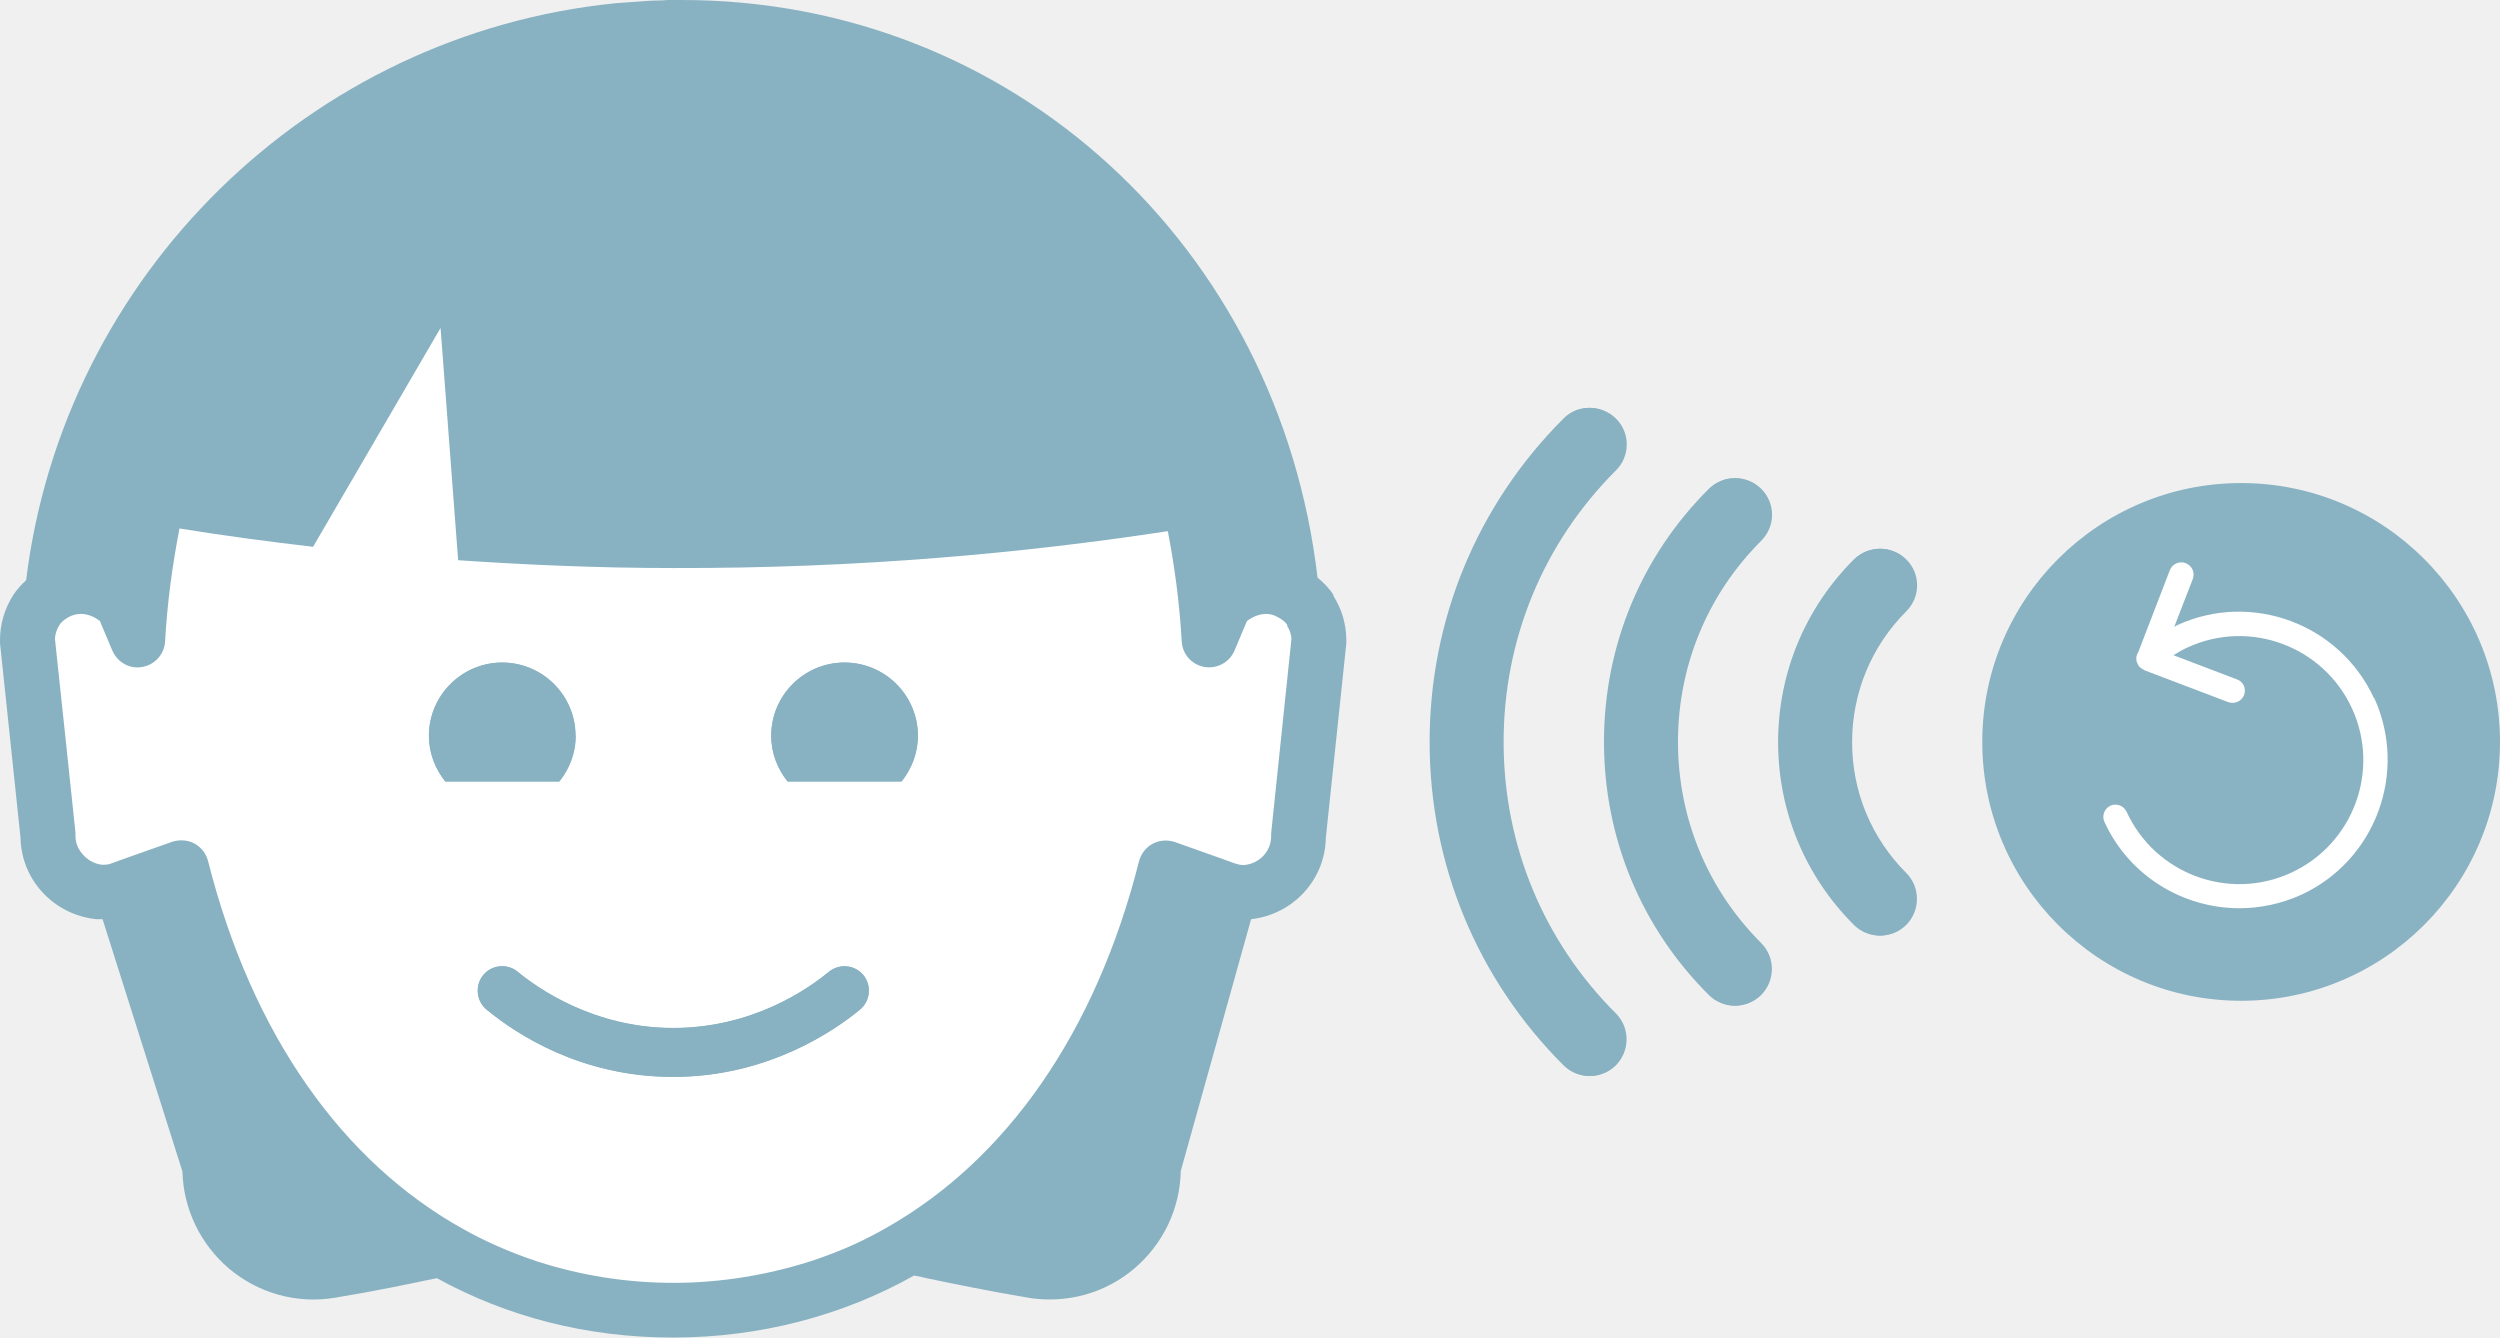
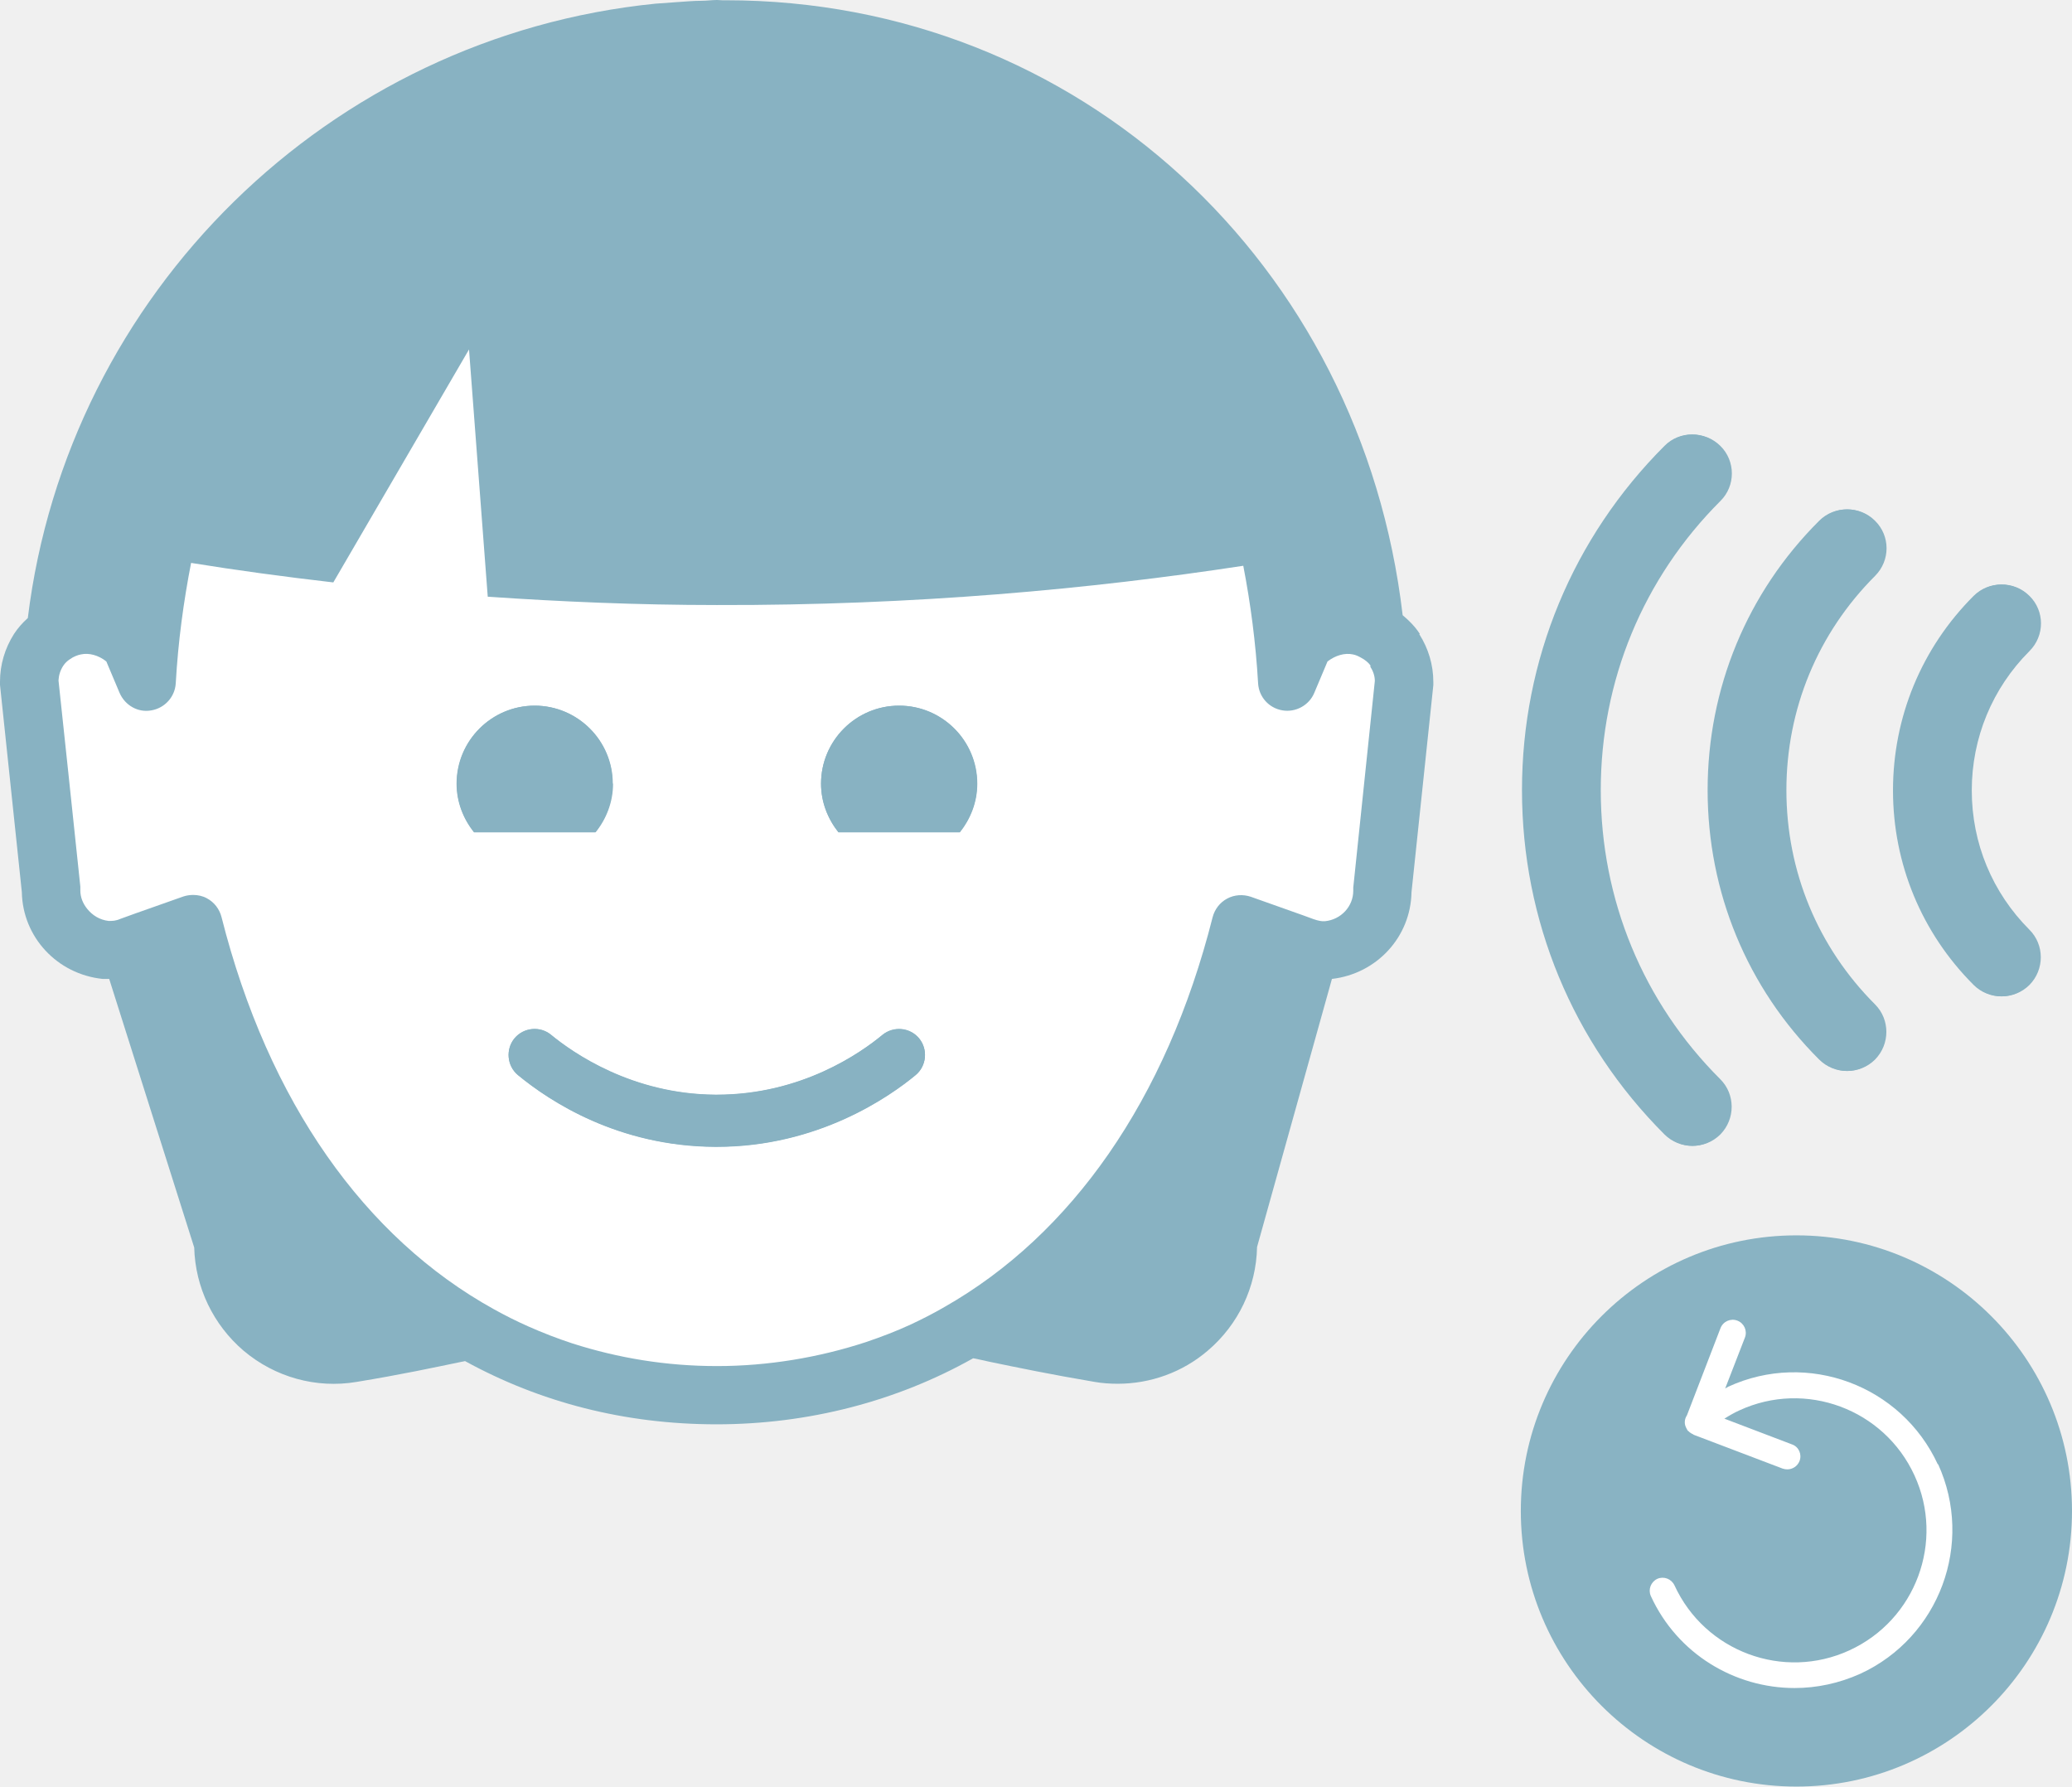
- <svg xmlns="http://www.w3.org/2000/svg" id="Ebene_1" width="102.37" height="54.76" viewBox="0 0 102.37 54.76">
-   <defs>
-     <style>.cls-1{fill:#89b3c3;}.cls-1,.cls-2,.cls-3{stroke-width:0px;}.cls-2{fill:#88b2c2;}.cls-3{fill:#fff;}</style>
+ <svg xmlns="http://www.w3.org/2000/svg" id="Ebene_1" width="79.695" height="68.712" viewBox="0 0 79.695 68.712" version="1.1">
+   <defs id="defs1">
+     <style id="style1">.cls-1{fill:#89b3c3;}.cls-1,.cls-2,.cls-3{stroke-width:0px;}.cls-2{fill:#88b2c2;}.cls-3{fill:#fff;}</style>
  </defs>
-   <path id="Pfad_3443" class="cls-1" d="M102.37,30.38c0,5.85-4.75,10.6-10.6,10.6-5.85,0-10.6-4.75-10.6-10.6s4.75-10.6,10.6-10.6c5.85,0,10.6,4.75,10.6,10.6h0" />
-   <path class="cls-3" d="M97.21,28.59c-1.4-3.04-5.01-4.39-8.06-2.99-.04.02-.08.05-.12.07l.76-1.96c.1-.26-.03-.55-.29-.65-.26-.1-.55.03-.65.29l-1.29,3.35c-.1.15-.11.33-.03.48,0,0,0,0,0,0,0,0,0,.01.01.02.02.03.03.07.06.1,0,0,.02.01.03.02.03.04.08.06.12.09,0,0,.01,0,.02.01.02,0,.03.02.05.03l3.42,1.3c.06.02.12.03.18.03.2,0,.39-.12.47-.32.1-.26-.03-.55-.29-.64l-2.6-.99c.19-.12.38-.23.58-.32,2.54-1.17,5.56-.05,6.73,2.5,1.17,2.54.05,5.56-2.5,6.73-2.54,1.17-5.56.05-6.73-2.5-.12-.25-.41-.36-.66-.25-.25.12-.36.41-.25.66,1.02,2.23,3.23,3.54,5.53,3.54.85,0,1.71-.18,2.53-.55,3.04-1.4,4.38-5.01,2.99-8.06Z" />
-   <path class="cls-2" d="M61.54,30.38c0-4.21,1.63-8.15,4.6-11.12.59-.58.59-1.54,0-2.12s-1.54-.59-2.12,0c-3.53,3.53-5.48,8.23-5.48,13.24s1.95,9.71,5.48,13.24c.29.29.68.44,1.06.44s.77-.15,1.06-.44c.58-.59.58-1.54,0-2.12-2.97-2.96-4.6-6.91-4.6-11.12Z" />
-   <path class="cls-2" d="M72.09,20.02c-.59-.59-1.54-.58-2.12,0-2.77,2.76-4.29,6.44-4.29,10.36s1.52,7.6,4.29,10.36c.29.29.68.44,1.06.44s.77-.15,1.06-.44c.58-.59.58-1.54,0-2.12-2.2-2.2-3.41-5.12-3.41-8.24s1.21-6.04,3.41-8.24c.59-.59.59-1.54,0-2.12Z" />
-   <path class="cls-2" d="M75.81,30.39c0-2.02.79-3.93,2.22-5.36.59-.59.59-1.54,0-2.12-.59-.59-1.54-.58-2.12,0-2,2-3.1,4.66-3.1,7.48s1.1,5.48,3.1,7.48c.29.29.68.44,1.06.44s.77-.15,1.06-.44c.58-.59.58-1.54,0-2.12-1.43-1.43-2.22-3.33-2.22-5.36Z" />
-   <path class="cls-2" d="M54.61,24.37c-.18-.28-.41-.51-.66-.72C52.37,10.15,41.51,0,27.92,0c-.05,0-.1,0-.14,0-.07,0-.13-.01-.2-.01-.2,0-.4.03-.6.03-.31,0-.61.03-.92.05-.28.02-.56.04-.84.06C12.65,1.39,2.6,11.28,1.07,23.76c-.2.18-.38.38-.53.61-.35.55-.54,1.18-.54,1.84,0,.04,0,.08,0,.12l.84,7.97c.03,1.73,1.36,3.16,3.11,3.34.08,0,.17,0,.25,0l3.27,10.33c.04,1.53.73,2.97,1.9,3.97,1.21,1.02,2.79,1.46,4.34,1.2,1.71-.28,2.96-.55,4.07-.78.04,0,.07-.02.11-.02,2.88,1.58,6.13,2.43,9.67,2.43s6.94-.89,9.87-2.54c.2.04.4.08.61.13,1.11.23,2.36.49,4.07.78.29.05.59.07.88.07,1.26,0,2.49-.44,3.46-1.27,1.18-1,1.87-2.45,1.9-3.99l2.88-10.31c1.73-.2,3.03-1.62,3.06-3.33l.84-7.97s0-.08,0-.12c0-.66-.19-1.29-.54-1.84Z" />
-   <path class="cls-2" d="M52.51,29.8l-.45,4.31s0,.08,0,.12c0,.6-.47,1.1-1.09,1.17,0,0,0,0-.01,0-.11.01-.26-.02-.43-.08l-.41-.15-2-.71c-.3-.11-.63-.08-.91.07s-.48.41-.56.72c-1.78,7.04-5.43,12.22-10.3,14.98-.43.24-.87.47-1.31.68-.56.26-1.14.49-1.73.68-1.79.6-3.7.92-5.72.92s-3.81-.31-5.56-.87c-.58-.19-1.15-.41-1.71-.66-.45-.2-.89-.42-1.32-.66-4.95-2.74-8.67-7.96-10.47-15.08-.08-.31-.28-.57-.56-.72-.17-.09-.35-.13-.53-.13-.13,0-.25.02-.38.06l-1.84.65-.58.21c-.08.03-.16.05-.24.07-.08.01-.15.02-.21.01-.35-.04-.63-.22-.83-.47-.16-.2-.26-.43-.26-.7,0-.04,0-.08,0-.12v-.03s-.44-4.17-.44-4.17l-.4-3.76c0-.2.07-.39.18-.56.07-.11.16-.19.25-.25.16-.11.32-.17.43-.19.32-.07.69.04.98.27l.51,1.21c.2.48.71.77,1.23.67.52-.09.9-.52.93-1.04.09-1.6.29-3.14.59-4.63,1.74.27,3.56.53,5.47.75l5.22-8.96.72,9.51c2.8.19,5.73.31,8.81.32,7.62.02,14.43-.62,20.25-1.51.28,1.45.48,2.96.57,4.52.03.52.42.95.93,1.04.51.09,1.02-.19,1.23-.67l.51-1.21c.3-.24.66-.34.98-.27.11.02.21.07.3.12.15.08.29.18.38.32t0,0c.11.17.17.36.18.56l-.38,3.64Z" />
-   <path class="cls-3" d="M52.72,25.6s0,0,0,0c-.09-.14-.23-.24-.38-.32-.09-.05-.19-.1-.3-.12-.32-.07-.68.04-.98.27l-.51,1.21c-.2.48-.72.76-1.23.67-.52-.09-.9-.52-.93-1.04-.09-1.56-.29-3.07-.57-4.52-5.82.89-12.63,1.53-20.25,1.51-3.07,0-6.01-.13-8.81-.32l-.72-9.51-5.22,8.96c-1.91-.22-3.74-.47-5.47-.75-.29,1.49-.5,3.03-.59,4.63-.03.52-.42.95-.93,1.04-.52.1-1.02-.19-1.23-.67l-.51-1.21c-.3-.24-.67-.34-.98-.27-.11.02-.28.08-.43.19-.09.06-.18.14-.25.25-.11.17-.17.36-.18.56l.4,3.76.44,4.17v.03s0,.08,0,.12c0,.26.1.5.26.7.2.25.48.43.83.47.06,0,.13,0,.21-.01.07-.01.15-.03.24-.07l.58-.21,1.84-.65c.12-.04.25-.06.38-.06.18,0,.37.04.53.13.28.15.48.41.56.72,1.8,7.12,5.52,12.34,10.47,15.08.43.24.87.46,1.32.66.56.25,1.13.47,1.71.66,1.75.56,3.6.87,5.56.87s3.92-.33,5.72-.92c.59-.2,1.17-.42,1.73-.68.45-.21.88-.43,1.31-.68,4.86-2.77,8.52-7.94,10.3-14.98.08-.31.28-.57.56-.72s.61-.17.91-.07l2,.71.41.15c.17.06.32.09.43.08,0,0,0,0,.01,0,.62-.06,1.09-.57,1.09-1.17,0-.04,0-.08,0-.12l.45-4.31.38-3.64c0-.2-.07-.39-.18-.56ZM27.57,42.1c3.25,0,5.53-1.61,6.37-2.3.43-.35,1.05-.29,1.41.13.35.42.29,1.06-.13,1.41-1,.83-3.75,2.76-7.65,2.76h-.07c-3.72-.02-6.34-1.74-7.58-2.76-.42-.35-.48-.98-.13-1.41.35-.42.98-.49,1.41-.13.83.69,3.1,2.28,6.31,2.3h.06ZM18.23,32c-.41-.51-.67-1.16-.67-1.87,0-1.66,1.35-3,3-3s3,1.35,3,3c0,.71-.26,1.35-.67,1.87h-4.67ZM36.92,32h-4.67c-.41-.51-.67-1.16-.67-1.87,0-1.66,1.35-3,3-3s3,1.35,3,3c0,.71-.26,1.35-.67,1.87Z" />
-   <path class="cls-2" d="M33.94,39.79c-.84.7-3.12,2.3-6.37,2.3h-.06c-3.21-.02-5.48-1.62-6.31-2.3-.42-.35-1.06-.29-1.41.13-.35.42-.29,1.06.13,1.41,1.23,1.02,3.86,2.74,7.58,2.76h.07c3.9,0,6.64-1.93,7.65-2.76.42-.35.48-.98.13-1.41-.35-.42-.98-.48-1.41-.13Z" />
-   <path class="cls-2" d="M34.58,27.13c-1.66,0-3,1.35-3,3,0,.71.26,1.35.67,1.87h4.67c.41-.51.67-1.16.67-1.87,0-1.66-1.35-3-3-3Z" />
-   <path class="cls-2" d="M23.57,30.13c0-1.66-1.35-3-3-3s-3,1.35-3,3c0,.71.26,1.35.67,1.87h4.67c.41-.51.67-1.16.67-1.87Z" />
-   <path class="cls-2" d="M61.57,30.38c0-4.21,1.63-8.15,4.6-11.12.59-.58.59-1.54,0-2.12s-1.54-.59-2.12,0c-3.53,3.53-5.48,8.23-5.48,13.24s1.95,9.71,5.48,13.24c.29.29.68.44,1.06.44s.77-.15,1.06-.44c.58-.59.58-1.54,0-2.12-2.97-2.96-4.6-6.91-4.6-11.12Z" />
-   <path class="cls-2" d="M72.12,20.02c-.59-.59-1.54-.58-2.12,0-2.77,2.76-4.29,6.44-4.29,10.36s1.52,7.6,4.29,10.36c.29.29.68.44,1.06.44s.77-.15,1.06-.44c.58-.59.58-1.54,0-2.12-2.2-2.2-3.41-5.12-3.41-8.24s1.21-6.04,3.41-8.24c.59-.59.59-1.54,0-2.12Z" />
-   <path class="cls-2" d="M75.84,30.39c0-2.02.79-3.93,2.22-5.36.59-.59.59-1.54,0-2.12-.59-.59-1.54-.58-2.12,0-2,2-3.1,4.66-3.1,7.48s1.1,5.48,3.1,7.48c.29.29.68.44,1.06.44s.77-.15,1.06-.44c.58-.59.58-1.54,0-2.12-1.43-1.43-2.22-3.33-2.22-5.36Z" />
+   <g id="g13" transform="translate(-22.67506,27.73244)">
+     <path id="Pfad_3443" class="cls-1" d="m 102.37,30.38 c 0,5.85 -4.75,10.6 -10.6,10.6 -5.85,0 -10.6,-4.75 -10.6,-10.6 0,-5.85 4.75,-10.6 10.6,-10.6 5.85,0 10.6,4.75 10.6,10.6 v 0" />
+     <path class="cls-3" d="m 97.21,28.59 c -1.4,-3.04 -5.01,-4.39 -8.06,-2.99 -0.04,0.02 -0.08,0.05 -0.12,0.07 l 0.76,-1.96 c 0.1,-0.26 -0.03,-0.55 -0.29,-0.65 -0.26,-0.1 -0.55,0.03 -0.65,0.29 l -1.29,3.35 c -0.1,0.15 -0.11,0.33 -0.03,0.48 0,0 0,0 0,0 0,0 0,0.01 0.01,0.02 0.02,0.03 0.03,0.07 0.06,0.1 0,0 0.02,0.01 0.03,0.02 0.03,0.04 0.08,0.06 0.12,0.09 0,0 0.01,0 0.02,0.01 0.02,0 0.03,0.02 0.05,0.03 l 3.42,1.3 c 0.06,0.02 0.12,0.03 0.18,0.03 0.2,0 0.39,-0.12 0.47,-0.32 0.1,-0.26 -0.03,-0.55 -0.29,-0.64 L 89,26.83 c 0.19,-0.12 0.38,-0.23 0.58,-0.32 2.54,-1.17 5.56,-0.05 6.73,2.5 1.17,2.54 0.05,5.56 -2.5,6.73 -2.54,1.17 -5.56,0.05 -6.73,-2.5 -0.12,-0.25 -0.41,-0.36 -0.66,-0.25 -0.25,0.12 -0.36,0.41 -0.25,0.66 1.02,2.23 3.23,3.54 5.53,3.54 0.85,0 1.71,-0.18 2.53,-0.55 3.04,-1.4 4.38,-5.01 2.99,-8.06 z" id="path1" />
+   </g>
+   <path class="cls-2" d="M 54.61,24.38 C 54.43,24.1 54.2,23.87 53.95,23.66 52.37,10.16 41.51,0.01 27.92,0.01 c -0.05,0 -0.1,0 -0.14,0 -0.07,0 -0.13,-0.01 -0.2,-0.01 -0.2,0 -0.4,0.03 -0.6,0.03 -0.31,0 -0.61,0.03 -0.92,0.05 C 25.78,0.1 25.5,0.12 25.22,0.14 12.65,1.4 2.6,11.29 1.07,23.77 0.87,23.95 0.69,24.15 0.54,24.38 0.19,24.93 0,25.56 0,26.22 c 0,0.04 0,0.08 0,0.12 l 0.84,7.97 c 0.03,1.73 1.36,3.16 3.11,3.34 0.08,0 0.17,0 0.25,0 l 3.27,10.33 c 0.04,1.53 0.73,2.97 1.9,3.97 1.21,1.02 2.79,1.46 4.34,1.2 1.71,-0.28 2.96,-0.55 4.07,-0.78 0.04,0 0.07,-0.02 0.11,-0.02 2.88,1.58 6.13,2.43 9.67,2.43 3.54,0 6.94,-0.89 9.87,-2.54 0.2,0.04 0.4,0.08 0.61,0.13 1.11,0.23 2.36,0.49 4.07,0.78 0.29,0.05 0.59,0.07 0.88,0.07 1.26,0 2.49,-0.44 3.46,-1.27 1.18,-1 1.87,-2.45 1.9,-3.99 l 2.88,-10.31 c 1.73,-0.2 3.03,-1.62 3.06,-3.33 l 0.84,-7.97 c 0,0 0,-0.08 0,-0.12 0,-0.66 -0.19,-1.29 -0.54,-1.84 z" id="path5" />
+   <path class="cls-2" d="m 52.51,29.81 -0.45,4.31 c 0,0 0,0.08 0,0.12 0,0.6 -0.47,1.1 -1.09,1.17 0,0 0,0 -0.01,0 -0.11,0.01 -0.26,-0.02 -0.43,-0.08 l -0.41,-0.15 -2,-0.71 c -0.3,-0.11 -0.63,-0.08 -0.91,0.07 -0.28,0.15 -0.48,0.41 -0.56,0.72 -1.78,7.04 -5.43,12.22 -10.3,14.98 -0.43,0.24 -0.87,0.47 -1.31,0.68 -0.56,0.26 -1.14,0.49 -1.73,0.68 -1.79,0.6 -3.7,0.92 -5.72,0.92 -2.02,0 -3.81,-0.31 -5.56,-0.87 C 21.45,51.46 20.88,51.24 20.32,50.99 19.87,50.79 19.43,50.57 19,50.33 14.05,47.59 10.33,42.37 8.53,35.25 8.45,34.94 8.25,34.68 7.97,34.53 7.8,34.44 7.62,34.4 7.44,34.4 7.31,34.4 7.19,34.42 7.06,34.46 L 5.22,35.11 4.64,35.32 C 4.56,35.35 4.48,35.37 4.4,35.39 4.32,35.4 4.25,35.41 4.19,35.4 3.84,35.36 3.56,35.18 3.36,34.93 3.2,34.73 3.1,34.5 3.1,34.23 c 0,-0.04 0,-0.08 0,-0.12 v -0.03 c 0,0 -0.44,-4.17 -0.44,-4.17 l -0.4,-3.76 c 0,-0.2 0.07,-0.39 0.18,-0.56 0.07,-0.11 0.16,-0.19 0.25,-0.25 0.16,-0.11 0.32,-0.17 0.43,-0.19 0.32,-0.07 0.69,0.04 0.98,0.27 l 0.51,1.21 c 0.2,0.48 0.71,0.77 1.23,0.67 0.52,-0.09 0.9,-0.52 0.93,-1.04 0.09,-1.6 0.29,-3.14 0.59,-4.63 1.74,0.27 3.56,0.53 5.47,0.75 l 5.22,-8.96 0.72,9.51 c 2.8,0.19 5.73,0.31 8.81,0.32 7.62,0.02 14.43,-0.62 20.25,-1.51 0.28,1.45 0.48,2.96 0.57,4.52 0.03,0.52 0.42,0.95 0.93,1.04 0.51,0.09 1.02,-0.19 1.23,-0.67 l 0.51,-1.21 c 0.3,-0.24 0.66,-0.34 0.98,-0.27 0.11,0.02 0.21,0.07 0.3,0.12 0.15,0.08 0.29,0.18 0.38,0.32 q 0,0 0,0 c 0.11,0.17 0.17,0.36 0.18,0.56 l -0.38,3.64 z" id="path6" />
+   <path class="cls-3" d="m 52.72,25.61 c 0,0 0,0 0,0 -0.09,-0.14 -0.23,-0.24 -0.38,-0.32 -0.09,-0.05 -0.19,-0.1 -0.3,-0.12 -0.32,-0.07 -0.68,0.04 -0.98,0.27 l -0.51,1.21 c -0.2,0.48 -0.72,0.76 -1.23,0.67 C 48.8,27.23 48.42,26.8 48.39,26.28 48.3,24.72 48.1,23.21 47.82,21.76 42,22.65 35.19,23.29 27.57,23.27 c -3.07,0 -6.01,-0.13 -8.81,-0.32 L 18.04,13.44 12.82,22.4 C 10.91,22.18 9.08,21.93 7.35,21.65 7.06,23.14 6.85,24.68 6.76,26.28 6.73,26.8 6.34,27.23 5.83,27.32 5.31,27.42 4.81,27.13 4.6,26.65 L 4.09,25.44 C 3.79,25.2 3.42,25.1 3.11,25.17 3,25.19 2.83,25.25 2.68,25.36 2.59,25.42 2.5,25.5 2.43,25.61 2.32,25.78 2.26,25.97 2.25,26.17 l 0.4,3.76 0.44,4.17 v 0.03 c 0,0 0,0.08 0,0.12 0,0.26 0.1,0.5 0.26,0.7 0.2,0.25 0.48,0.43 0.83,0.47 0.06,0 0.13,0 0.21,-0.01 0.07,-0.01 0.15,-0.03 0.24,-0.07 l 0.58,-0.21 1.84,-0.65 c 0.12,-0.04 0.25,-0.06 0.38,-0.06 0.18,0 0.37,0.04 0.53,0.13 0.28,0.15 0.48,0.41 0.56,0.72 1.8,7.12 5.52,12.34 10.47,15.08 0.43,0.24 0.87,0.46 1.32,0.66 0.56,0.25 1.13,0.47 1.71,0.66 1.75,0.56 3.6,0.87 5.56,0.87 1.96,0 3.92,-0.33 5.72,-0.92 0.59,-0.2 1.17,-0.42 1.73,-0.68 0.45,-0.21 0.88,-0.43 1.31,-0.68 4.86,-2.77 8.52,-7.94 10.3,-14.98 0.08,-0.31 0.28,-0.57 0.56,-0.72 0.28,-0.15 0.61,-0.17 0.91,-0.07 l 2,0.71 0.41,0.15 c 0.17,0.06 0.32,0.09 0.43,0.08 0,0 0,0 0.01,0 0.62,-0.06 1.09,-0.57 1.09,-1.17 0,-0.04 0,-0.08 0,-0.12 l 0.45,-4.31 0.38,-3.64 c 0,-0.2 -0.07,-0.39 -0.18,-0.56 z m -25.15,16.5 c 3.25,0 5.53,-1.61 6.37,-2.3 0.43,-0.35 1.05,-0.29 1.41,0.13 0.35,0.42 0.29,1.06 -0.13,1.41 -1,0.83 -3.75,2.76 -7.65,2.76 H 27.5 C 23.78,44.09 21.16,42.37 19.92,41.35 19.5,41 19.44,40.37 19.79,39.94 c 0.35,-0.42 0.98,-0.49 1.41,-0.13 0.83,0.69 3.1,2.28 6.31,2.3 z m -9.34,-10.1 c -0.41,-0.51 -0.67,-1.16 -0.67,-1.87 0,-1.66 1.35,-3 3,-3 1.65,0 3,1.35 3,3 0,0.71 -0.26,1.35 -0.67,1.87 h -4.67 z m 18.69,0 h -4.67 c -0.41,-0.51 -0.67,-1.16 -0.67,-1.87 0,-1.66 1.35,-3 3,-3 1.65,0 3,1.35 3,3 0,0.71 -0.26,1.35 -0.67,1.87 z" id="path7" />
+   <path class="cls-2" d="m 33.94,39.8 c -0.84,0.7 -3.12,2.3 -6.37,2.3 h -0.06 c -3.21,-0.02 -5.48,-1.62 -6.31,-2.3 -0.42,-0.35 -1.06,-0.29 -1.41,0.13 -0.35,0.42 -0.29,1.06 0.13,1.41 1.23,1.02 3.86,2.74 7.58,2.76 h 0.07 c 3.9,0 6.64,-1.93 7.65,-2.76 0.42,-0.35 0.48,-0.98 0.13,-1.41 C 35,39.51 34.37,39.45 33.94,39.8 Z" id="path8" />
+   <path class="cls-2" d="m 34.58,27.14 c -1.66,0 -3,1.35 -3,3 0,0.71 0.26,1.35 0.67,1.87 h 4.67 c 0.41,-0.51 0.67,-1.16 0.67,-1.87 0,-1.66 -1.35,-3 -3,-3 z" id="path9" />
+   <path class="cls-2" d="m 23.57,30.14 c 0,-1.66 -1.35,-3 -3,-3 -1.65,0 -3,1.35 -3,3 0,0.71 0.26,1.35 0.67,1.87 h 4.67 c 0.41,-0.51 0.67,-1.16 0.67,-1.87 z" id="path10" />
+   <g id="g14" transform="translate(0,0.01)">
+     <path class="cls-2" d="m 61.54,30.38 c 0,-4.21 1.63,-8.15 4.6,-11.12 0.59,-0.58 0.59,-1.54 0,-2.12 -0.59,-0.58 -1.54,-0.59 -2.12,0 -3.53,3.53 -5.48,8.23 -5.48,13.24 0,5.01 1.95,9.71 5.48,13.24 0.29,0.29 0.68,0.44 1.06,0.44 0.38,0 0.77,-0.15 1.06,-0.44 0.58,-0.59 0.58,-1.54 0,-2.12 -2.97,-2.96 -4.6,-6.91 -4.6,-11.12 z" id="path2" />
+     <path class="cls-2" d="m 72.09,20.02 c -0.59,-0.59 -1.54,-0.58 -2.12,0 -2.77,2.76 -4.29,6.44 -4.29,10.36 0,3.92 1.52,7.6 4.29,10.36 0.29,0.29 0.68,0.44 1.06,0.44 0.38,0 0.77,-0.15 1.06,-0.44 0.58,-0.59 0.58,-1.54 0,-2.12 -2.2,-2.2 -3.41,-5.12 -3.41,-8.24 0,-3.12 1.21,-6.04 3.41,-8.24 0.59,-0.59 0.59,-1.54 0,-2.12 z" id="path3" />
+     <path class="cls-2" d="m 75.81,30.39 c 0,-2.02 0.79,-3.93 2.22,-5.36 0.59,-0.59 0.59,-1.54 0,-2.12 -0.59,-0.59 -1.54,-0.58 -2.12,0 -2,2 -3.1,4.66 -3.1,7.48 0,2.82 1.1,5.48 3.1,7.48 0.29,0.29 0.68,0.44 1.06,0.44 0.38,0 0.77,-0.15 1.06,-0.44 0.58,-0.59 0.58,-1.54 0,-2.12 -1.43,-1.43 -2.22,-3.33 -2.22,-5.36 z" id="path4" />
+     <path class="cls-2" d="m 61.57,30.38 c 0,-4.21 1.63,-8.15 4.6,-11.12 0.59,-0.58 0.59,-1.54 0,-2.12 -0.59,-0.58 -1.54,-0.59 -2.12,0 -3.53,3.53 -5.48,8.23 -5.48,13.24 0,5.01 1.95,9.71 5.48,13.24 0.29,0.29 0.68,0.44 1.06,0.44 0.38,0 0.77,-0.15 1.06,-0.44 0.58,-0.59 0.58,-1.54 0,-2.12 -2.97,-2.96 -4.6,-6.91 -4.6,-11.12 z" id="path11" />
+     <path class="cls-2" d="m 72.12,20.02 c -0.59,-0.59 -1.54,-0.58 -2.12,0 -2.77,2.76 -4.29,6.44 -4.29,10.36 0,3.92 1.52,7.6 4.29,10.36 0.29,0.29 0.68,0.44 1.06,0.44 0.38,0 0.77,-0.15 1.06,-0.44 0.58,-0.59 0.58,-1.54 0,-2.12 -2.2,-2.2 -3.41,-5.12 -3.41,-8.24 0,-3.12 1.21,-6.04 3.41,-8.24 0.59,-0.59 0.59,-1.54 0,-2.12 z" id="path12" />
+     <path class="cls-2" d="m 75.84,30.39 c 0,-2.02 0.79,-3.93 2.22,-5.36 0.59,-0.59 0.59,-1.54 0,-2.12 -0.59,-0.59 -1.54,-0.58 -2.12,0 -2,2 -3.1,4.66 -3.1,7.48 0,2.82 1.1,5.48 3.1,7.48 0.29,0.29 0.68,0.44 1.06,0.44 0.38,0 0.77,-0.15 1.06,-0.44 0.58,-0.59 0.58,-1.54 0,-2.12 -1.43,-1.43 -2.22,-3.33 -2.22,-5.36 z" id="path13" />
+   </g>
</svg>
